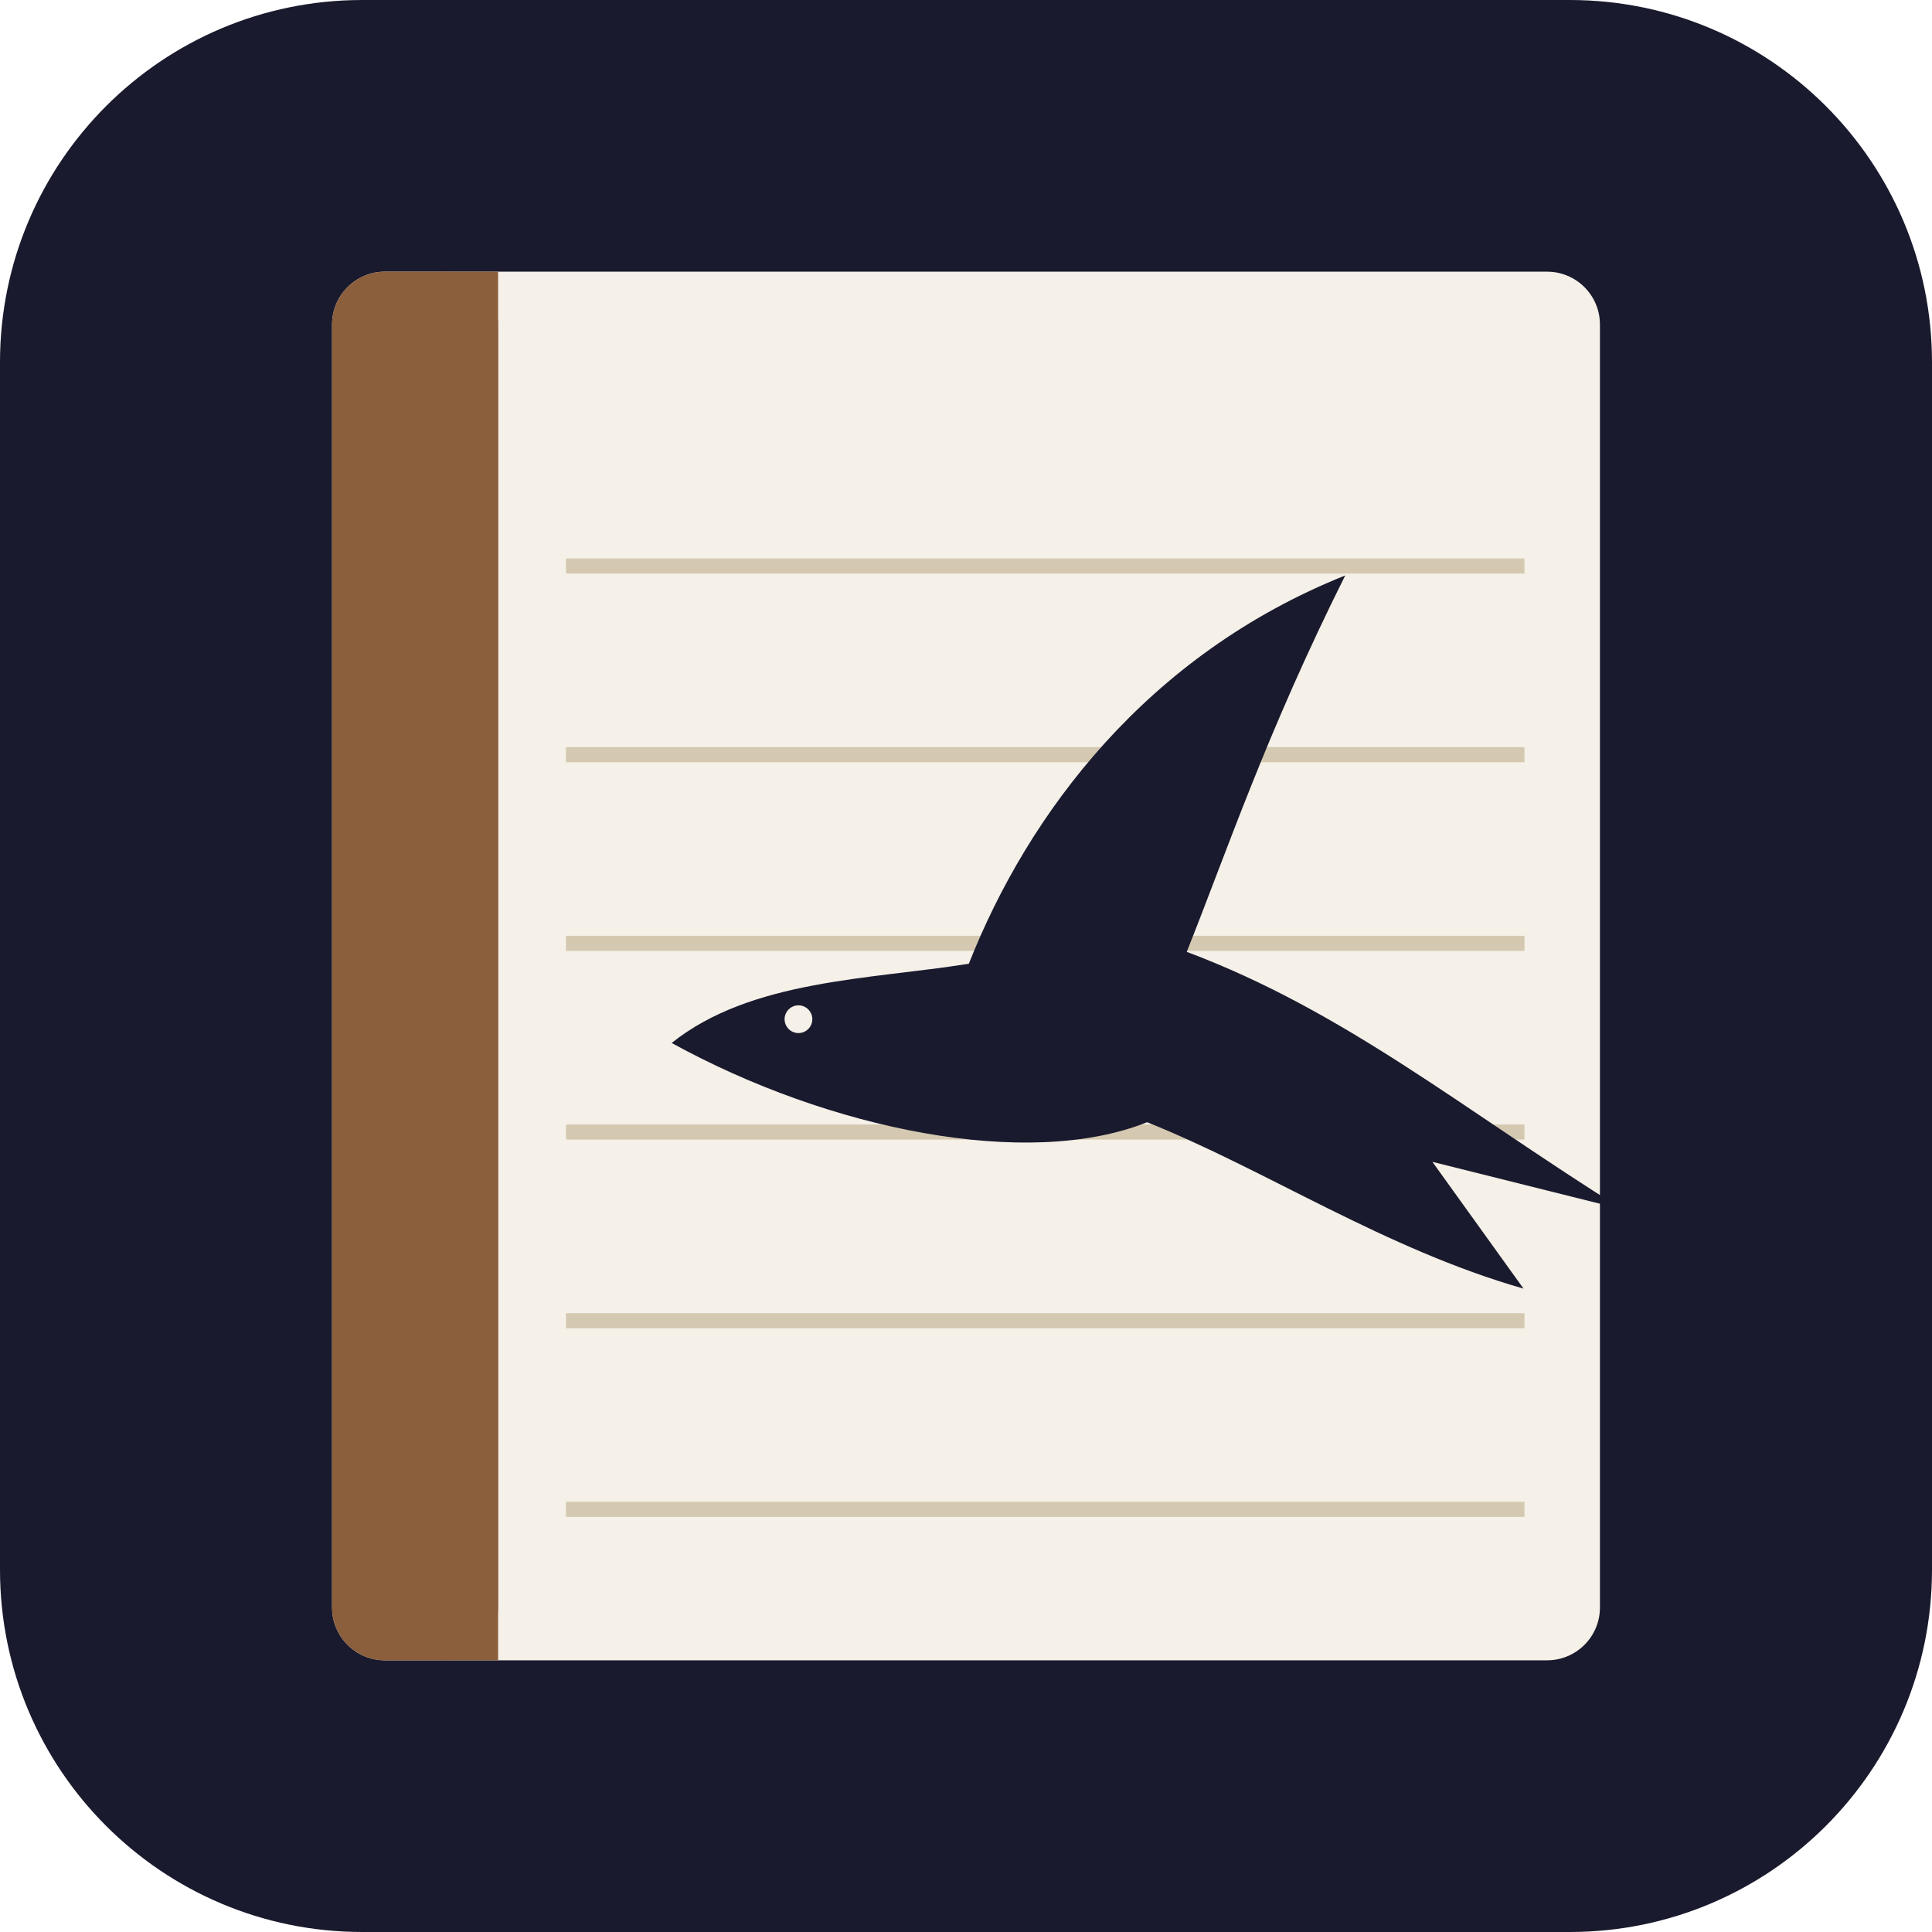
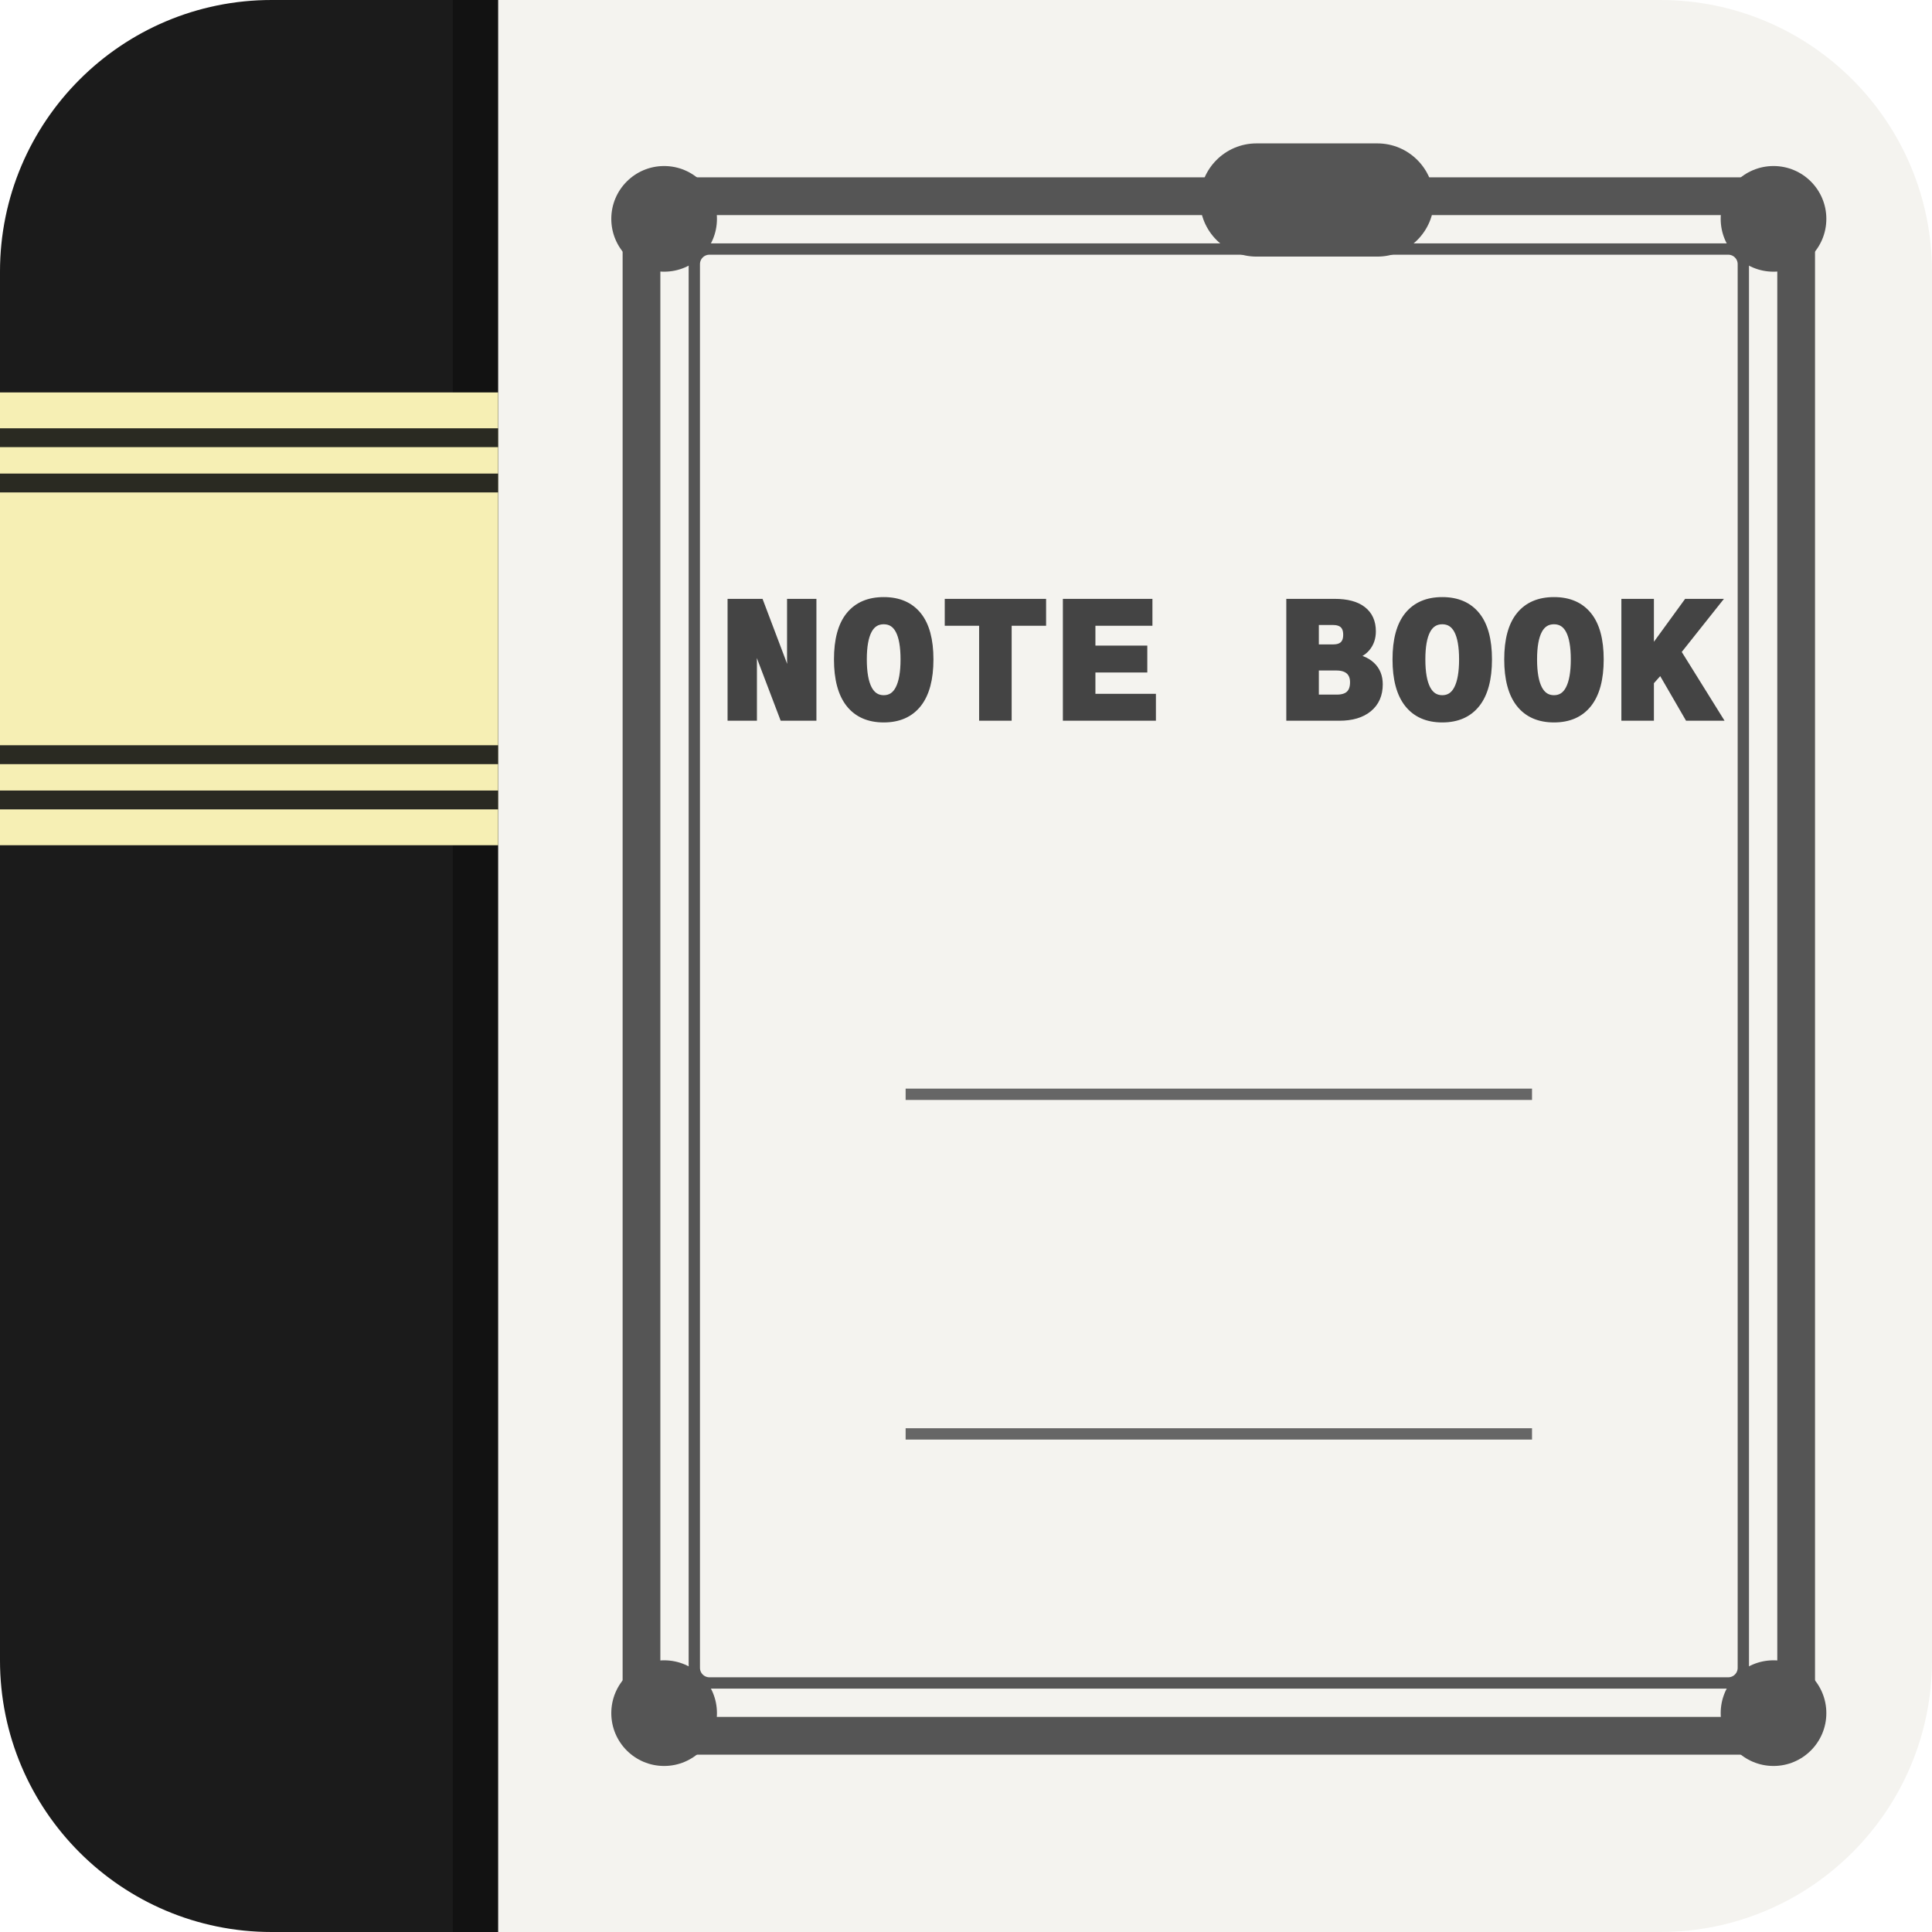
<svg xmlns="http://www.w3.org/2000/svg" viewBox="0 0 512 512">
-   <rect width="512" height="512" rx="96" fill="#1a1a2e" />
-   <rect x="88" y="72" width="336" height="368" rx="14" fill="#f5f0e8" />
-   <rect x="88" y="72" width="44" height="368" rx="14" fill="#8b5e3c" />
-   <rect x="118" y="72" width="14" height="368" fill="#8b5e3c" />
-   <g stroke="#d4c9b0" stroke-width="4">
-     <line x1="150" y1="150" x2="404" y2="150" />
-     <line x1="150" y1="200" x2="404" y2="200" />
-     <line x1="150" y1="250" x2="404" y2="250" />
-     <line x1="150" y1="300" x2="404" y2="300" />
-     <line x1="150" y1="350" x2="404" y2="350" />
-     <line x1="150" y1="400" x2="404" y2="400" />
-   </g>
-   <g fill="#8b5e3c">
-     <circle cx="110" cy="130" r="7" />
-     <circle cx="110" cy="256" r="7" />
-     <circle cx="110" cy="382" r="7" />
-   </g>
-   <g transform="translate(262 268) scale(1.05)" fill="#1a1a2e">
-     <path d="M-80 8C-60-8-30-8-5-12C10-50 40-90 90-110C70-70 60-40 50-15C90 0 120 25 160 50L112 38L135 70C100 60 70 40 40 28C10 40-40 30-80 8Z" />
-     <circle cx="-48" cy="2" r="3.5" fill="#f5f0e8" />
+   <defs>
+     <clipPath id="c">
+       <rect width="512" height="512" rx="72" />
+     </clipPath>
+   </defs>
+   <g clip-path="url(#c)">
+     <rect width="512" height="512" fill="#f4f3ef" />
+     <rect width="132" height="512" fill="#1b1b1b" />
+     <rect x="120" width="12" height="512" fill="#000" opacity=".35" />
+     <rect y="104" width="132" height="120" fill="#f6efb4" />
+     <g stroke="#2a2a22" stroke-width="5">
+       <line x1="0" y1="116" x2="132" y2="116" />
+       <line x1="0" y1="128" x2="132" y2="128" />
+       <line x1="0" y1="200" x2="132" y2="200" />
+       <line x1="0" y1="212" x2="132" y2="212" />
+     </g>
+     <g fill="none" stroke="#555">
+       <rect x="170" y="52" width="306" height="408" rx="10" stroke-width="10" />
+       <rect x="184" y="66" width="278" height="380" rx="4" stroke-width="3" />
+     </g>
+     <g fill="#555">
+       <rect x="318" y="38" width="62" height="30" rx="15" />
+       <circle cx="176" cy="58" r="14" />
+       <circle cx="470" cy="58" r="14" />
+       <circle cx="176" cy="454" r="14" />
+       <circle cx="470" cy="454" r="14" />
+     </g>
+     <text x="323" y="190" text-anchor="middle" font-family="'Rockwell','Courier New',serif" font-weight="900" font-size="46" letter-spacing="2" fill="#444" stroke="#444" stroke-width="2">NOTE BOOK</text>
+     <g stroke="#666" stroke-width="3">
+       <line x1="240" y1="290" x2="406" y2="290" />
+       <line x1="240" y1="380" x2="406" y2="380" />
+     </g>
  </g>
</svg>
